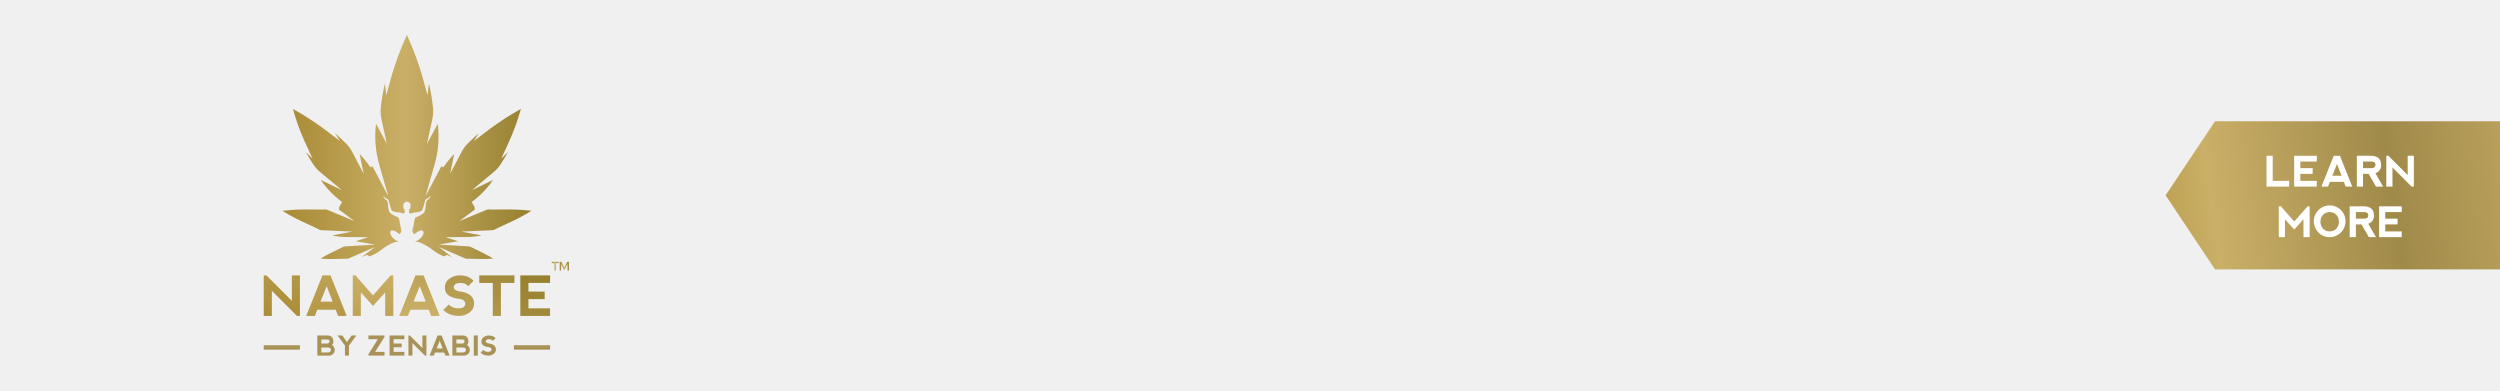
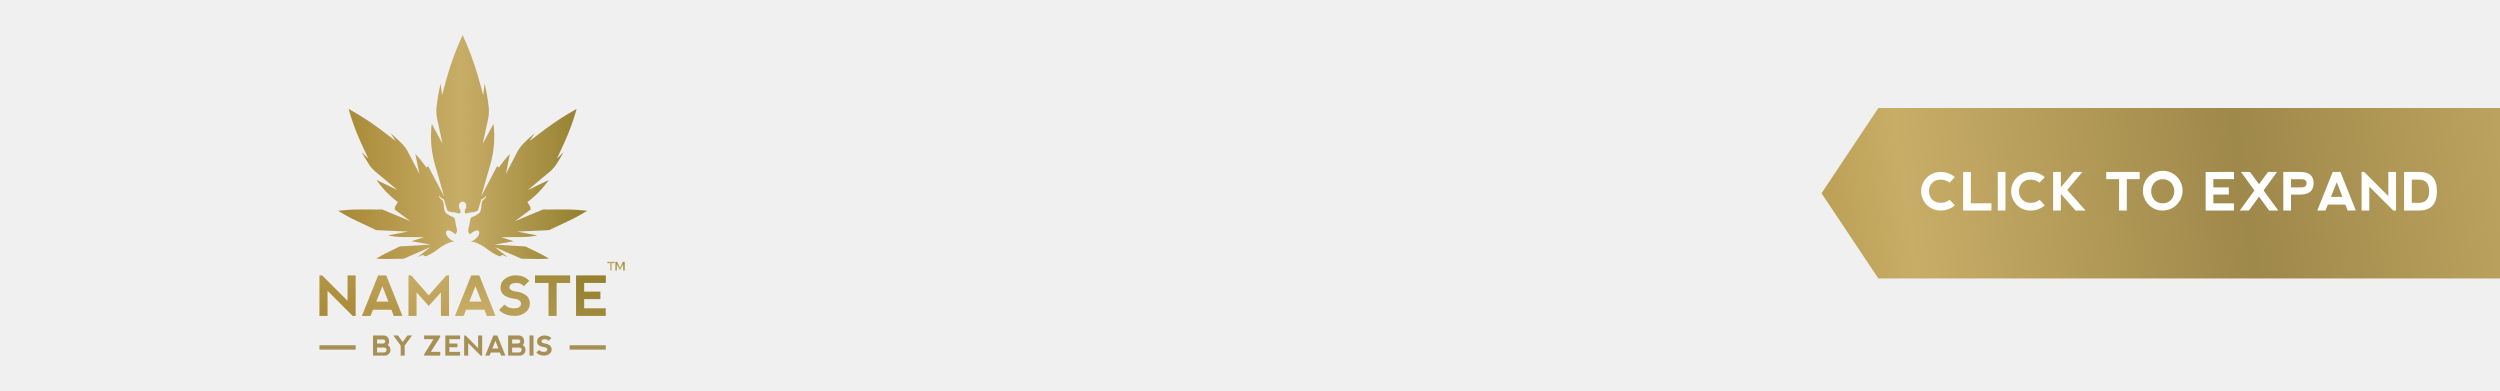
<svg xmlns="http://www.w3.org/2000/svg" xmlns:xlink="http://www.w3.org/1999/xlink" id="Content" width="320" height="50" viewBox="0 0 320 50">
  <defs>
-     <style>.cls-1{fill:url(#New_Gradient_Swatch_1);}.cls-2{fill:url(#linear-gradient);}.cls-3{fill:url(#linear-gradient-2);}.cls-4{fill:url(#linear-gradient-3);}.cls-5{fill:url(#linear-gradient-4);}.cls-6{fill:url(#linear-gradient-5);}.cls-7{fill:url(#linear-gradient-6);}.cls-8{fill:url(#linear-gradient-7);}.cls-9{fill:url(#New_Gradient_Swatch_2);}.cls-10{fill:#a89255;}.cls-11{fill:url(#New_Gradient_Swatch_2-2);}.cls-12{fill:#fff;}</style>
-     <linearGradient id="New_Gradient_Swatch_1" x1="36.145" y1="18.817" x2="68.023" y2="18.817" gradientUnits="userSpaceOnUse">
-       <stop offset="0" stop-color="#a88a34" />
-       <stop offset="0.493" stop-color="#caaf67" />
-       <stop offset="1" stop-color="#957f2e" />
+     <style>.cls-1{fill:url(#New_Gradient_Swatch_1);}.cls-2{fill:url(#linear-gradient);}.cls-3{fill:url(#linear-gradient-2);}.cls-4{fill:url(#linear-gradient-3);}.cls-5{fill:url(#linear-gradient-4);}.cls-6{fill:url(#linear-gradient-5);}.cls-7{fill:url(#linear-gradient-6);}.cls-8{fill:url(#linear-gradient-7);}.cls-9{fill:url(#New_Gradient_Swatch_2);}.cls-10{fill:#a69055;}.cls-11{fill:url(#New_Gradient_Swatch_2-2);}.cls-12{fill:#fff;}</style>
+     <linearGradient id="New_Gradient_Swatch_1" x1="43.278" y1="18.817" x2="75.156" y2="18.817" gradientUnits="userSpaceOnUse">
+       <stop offset="0" stop-color="#a68834" />
+       <stop offset="0.493" stop-color="#c8ad67" />
+       <stop offset="1" stop-color="#937f2e" />
    </linearGradient>
-     <linearGradient id="linear-gradient" x1="68.506" y1="87.645" x2="68.506" y2="34.177" gradientUnits="userSpaceOnUse">
-       <stop offset="0" stop-color="#a88a34" />
-       <stop offset="0.499" stop-color="#caaf67" />
-       <stop offset="1" stop-color="#957f2e" />
+     <linearGradient id="linear-gradient" x1="75.639" y1="87.645" x2="75.639" y2="34.177" gradientUnits="userSpaceOnUse">
+       <stop offset="0" stop-color="#a68834" />
+       <stop offset="0.499" stop-color="#c8ad67" />
+       <stop offset="1" stop-color="#937f2e" />
    </linearGradient>
-     <linearGradient id="linear-gradient-2" x1="53.696" y1="59.81" x2="53.696" y2="20.331" xlink:href="#linear-gradient" />
-     <linearGradient id="linear-gradient-3" x1="58.712" y1="73.35" x2="58.712" y2="21.396" xlink:href="#linear-gradient" />
-     <linearGradient id="linear-gradient-4" x1="63.596" y1="74.534" x2="63.596" y2="29.057" xlink:href="#linear-gradient" />
-     <linearGradient id="linear-gradient-5" x1="36.073" y1="42.652" x2="36.073" y2="-1.288" xlink:href="#linear-gradient" />
-     <linearGradient id="linear-gradient-6" x1="47.747" y1="53.752" x2="47.747" y2="14.503" xlink:href="#linear-gradient" />
-     <linearGradient id="linear-gradient-7" x1="41.785" y1="47.891" x2="41.785" y2="8.412" xlink:href="#linear-gradient" />
-     <linearGradient id="New_Gradient_Swatch_2" x1="70.62" y1="34.068" x2="72.816" y2="34.068" gradientUnits="userSpaceOnUse">
-       <stop offset="0" stop-color="#a88a34" />
-       <stop offset="0.188" stop-color="#caaf67" />
-       <stop offset="0.461" stop-color="#a08a4a" />
-       <stop offset="0.763" stop-color="#caaf67" />
-       <stop offset="1" stop-color="#957f2e" />
+     <linearGradient id="linear-gradient-2" x1="60.829" y1="59.81" x2="60.829" y2="20.331" xlink:href="#linear-gradient" />
+     <linearGradient id="linear-gradient-3" x1="65.845" y1="73.35" x2="65.845" y2="21.396" xlink:href="#linear-gradient" />
+     <linearGradient id="linear-gradient-4" x1="70.729" y1="74.534" x2="70.729" y2="29.057" xlink:href="#linear-gradient" />
+     <linearGradient id="linear-gradient-5" x1="43.206" y1="42.652" x2="43.206" y2="-1.288" xlink:href="#linear-gradient" />
+     <linearGradient id="linear-gradient-6" x1="54.88" y1="53.752" x2="54.88" y2="14.503" xlink:href="#linear-gradient" />
+     <linearGradient id="linear-gradient-7" x1="48.918" y1="47.891" x2="48.918" y2="8.412" xlink:href="#linear-gradient" />
+     <linearGradient id="New_Gradient_Swatch_2" x1="77.753" y1="34.068" x2="79.949" y2="34.068" gradientUnits="userSpaceOnUse">
+       <stop offset="0" stop-color="#a68834" />
+       <stop offset="0.188" stop-color="#c8ad67" />
+       <stop offset="0.461" stop-color="#9e884a" />
+       <stop offset="0.763" stop-color="#c8ad67" />
+       <stop offset="1" stop-color="#937f2e" />
    </linearGradient>
-     <linearGradient id="New_Gradient_Swatch_2-2" x1="267.593" y1="30.223" x2="351.385" y2="18.381" xlink:href="#New_Gradient_Swatch_2" />
+     <linearGradient id="New_Gradient_Swatch_2-2" x1="215.248" y1="34.208" x2="371.152" y2="12.174" xlink:href="#New_Gradient_Swatch_2" />
  </defs>
-   <path class="cls-1" d="M50.146,29.5c.346-.102.975.485,1.016.485a.75.75,0,0,0,.209-.484c0-.207-.148-.611-.176-.855a4.066,4.066,0,0,0-.148-.707c-.054-.161-.43-.231-.631-.355a3.293,3.293,0,0,1-.509-.352,1.609,1.609,0,0,1-.216-.738,2.901,2.901,0,0,0-.121-.751c-.07-.132-.251-.224-.373-.346a.525.525,0,0,1-.126-.323c.094-.029.123.212.231.232s.101.11.27.168.175.139.197.297.212.691.275.909.129.382.344.389c.215.007.186.118.438.098a1.415,1.415,0,0,1,.607.117c.136.048.307.053.365-.042s-.041-.478-.041-.478c-.088,0-.102-.118-.136-.228s.02-.118.02-.118a.463.463,0,1,1,.883,0s.054.009.02.118-.048.228-.136.228c0,0-.099.383-.041.478s.229.091.365.042a1.415,1.415,0,0,1,.606-.117c.253.02.224-.091.438-.098s.281-.171.343-.389.253-.751.275-.909.028-.238.197-.297.162-.147.27-.168.137-.262.231-.232a.525.525,0,0,1-.126.323c-.122.122-.302.215-.373.346a2.901,2.901,0,0,0-.121.751,1.609,1.609,0,0,1-.216.738,3.295,3.295,0,0,1-.509.352c-.202.124-.577.194-.631.355a4.049,4.049,0,0,0-.148.707c-.028.244-.176.648-.176.855a.75.75,0,0,0,.209.484c.041,0,.669-.587,1.016-.485.346.102.209.588-.151.947a1.54,1.54,0,0,1-.745.464,4.034,4.034,0,0,1,.565.106,6.053,6.053,0,0,1,1.615.922,5.868,5.868,0,0,0,1.44.841,1.228,1.228,0,0,0,.139.031c.049-.041.308-.191.308-.191a5.796,5.796,0,0,0,.651.279l-1.658-1.279,3.287,1.431c.054.023.108.045.162.064l1.987.035c.522.01,1.037-.013,1.515-.05-.385-.238-.803-.475-1.25-.694l-1.743-.853c-.058-.007-.117-.013-.178-.017l-3.8-.228,2.469-.429-1.601-.521,2.74-.018a9.3,9.3,0,0,0,1.87-.206L59.057,29.642l3.795-.169a3.724,3.724,0,0,0,.635-.081l-.288.035,2.505-1.175a22.381,22.381,0,0,0,2.319-1.275,24.475,24.475,0,0,0-2.713-.164l-2.847.006.317-.104a3.566,3.566,0,0,0-.672.207l-3.321,1.384,2.01-1.497-.015.003-.046-.345-.365-.602a12.033,12.033,0,0,0,2.736-2.825l-2.685,1.285,2.736-2.278a4.506,4.506,0,0,0,.869-.942c.353-.533.68-1.079.979-1.633l-.848.837,1.016-2.211a29.202,29.202,0,0,0,1.504-4.158,35.394,35.394,0,0,0-4.03,2.596l-1.99,1.508.635-.989c-.515.438-1.013.9-1.488,1.381a4.36,4.36,0,0,0-.733,1.027l-1.454,2.784.516-2.541a12.013,12.013,0,0,0-1.152,1.377l-.253.353-.232-.159a.665.665,0,0,0-.036.06l-1.997,3.786,1.177-4.115a13.063,13.063,0,0,0,.391-5.164l-1.375,2.555.666-3.074a5.004,5.004,0,0,0,.104-1.534,24.765,24.765,0,0,0-.528-3.103l-.181,1.509-.597-2.2a37.428,37.428,0,0,0-2.038-5.517,37.391,37.391,0,0,0-2.038,5.517L49.449,12.198l-.181-1.509a24.789,24.789,0,0,0-.528,3.103,5.007,5.007,0,0,0,.104,1.534l.665,3.075L48.134,15.845a13.061,13.061,0,0,0,.391,5.164l1.178,4.115L47.706,21.338a.636.636,0,0,0-.036-.06l-.232.159-.253-.353a12.014,12.014,0,0,0-1.152-1.377l.516,2.541-1.454-2.784a4.363,4.363,0,0,0-.732-1.027c-.474-.48-.971-.942-1.486-1.379l.636.99-1.994-1.511a35.378,35.378,0,0,0-4.03-2.596,29.196,29.196,0,0,0,1.504,4.158l1.016,2.211-.848-.837c.299.553.626,1.099.979,1.633a4.501,4.501,0,0,0,.869.942l2.736,2.278-2.685-1.285a12.03,12.03,0,0,0,2.736,2.825l-.365.602-.046.345-.015-.003,2.01,1.497-3.321-1.384a3.587,3.587,0,0,0-.671-.207l.317.104-2.847-.006a24.477,24.477,0,0,0-2.713.164,22.381,22.381,0,0,0,2.319,1.275l2.505,1.175-.288-.035a3.709,3.709,0,0,0,.635.081l3.795.169-2.589.493a9.301,9.301,0,0,0,1.87.206l2.747.018-1.606.521,2.468.429-3.8.228q-.091.005-.178.017l-1.744.853c-.447.219-.865.456-1.25.694.478.037.993.06,1.515.05l1.987-.035c.054-.019.108-.041.163-.064l3.287-1.431L46.322,32.898a5.796,5.796,0,0,0,.651-.279s.259.149.308.191a1.214,1.214,0,0,0,.139-.03,5.866,5.866,0,0,0,1.44-.841,6.054,6.054,0,0,1,1.615-.922,4.034,4.034,0,0,1,.565-.106,1.54,1.54,0,0,1-.745-.464C49.937,30.088,49.8,29.603,50.146,29.5Z" />
-   <polygon class="cls-2" points="70.412 36.218 70.412 35.25 66.601 35.253 66.601 40.438 70.405 40.438 70.405 39.469 67.639 39.469 67.639 38.29 69.717 38.29 69.717 37.325 67.639 37.325 67.639 36.218 70.412 36.218" />
-   <path class="cls-3" d="M53.179,35.25l-2.075,5.188h1.107l.311-.795h2.352l.311.795,1.103-.004-2.071-5.184Zm-.242,3.355.789-1.971.768,1.971Z" />
-   <path class="cls-4" d="M60.147,37.757a2.572,2.572,0,0,0-1.193-.432,1.367,1.367,0,0,1-.795-.311.405.405,0,0,1,0-.501q.173-.294.795-.294a1.191,1.191,0,0,1,.968.415l.692-.692a2.42,2.42,0,0,0-.743-.519A2.895,2.895,0,0,0,58.75,35.25a2.076,2.076,0,0,0-1.212.417,1.291,1.291,0,0,0-.59,1.105,1.148,1.148,0,0,0,.519,1.072,2.788,2.788,0,0,0,1.141.38q.692.069.863.363a.548.548,0,0,1,0,.588q-.171.294-.863.294a1.643,1.643,0,0,1-1.176-.484l-.692.692a2.618,2.618,0,0,0,.83.553,3.072,3.072,0,0,0,1.207.207,2.095,2.095,0,0,0,1.333-.45,1.33,1.33,0,0,0,.572-1.072A1.298,1.298,0,0,0,60.147,37.757Z" />
-   <polygon class="cls-5" points="61.348 36.218 63.077 36.218 63.077 40.438 64.114 40.438 64.114 36.218 65.844 36.218 65.844 35.25 61.348 35.25 61.348 36.218" />
-   <polygon class="cls-6" points="37.353 38.501 34.102 35.25 33.756 35.25 33.756 40.438 34.794 40.438 34.794 37.221 38.01 40.438 38.39 40.438 38.39 35.25 37.353 35.25 37.353 38.501" />
-   <polygon class="cls-7" points="47.746 37.809 45.498 35.25 45.152 35.25 45.152 40.438 46.189 40.438 46.189 37.429 47.746 39.158 49.302 37.429 49.305 40.438 50.343 40.438 50.343 35.25 49.997 35.25 47.746 37.809" />
-   <path class="cls-8" d="M41.268,35.25l-2.075,5.188h1.107l.311-.795h2.352l.311.795,1.103-.004L42.305,35.25Zm-.242,3.355.788-1.971.768,1.971Z" />
-   <path class="cls-9" d="M71.157,33.682v.942h-.187v-.942h-.35v-.168h.889v.168Zm1.486.942-.002-.829-.35.713H72.169l-.35-.713v.829h-.176v-1.11h.222l.366.737.365-.737h.22v1.11Z" />
-   <path class="cls-10" d="M42.486,44.158a.732.732,0,0,1-.419,1.361l-1.45-.002V42.941h1.368q.651.038.687.758A.539.539,0,0,1,42.486,44.158Zm-1.352-.184h.722a.291.291,0,0,0,.32-.321q-.008-.189-.314-.199h-.727Zm0,1.141h.842a.336.336,0,0,0,.371-.373q-.008-.247-.366-.258h-.847Z" />
-   <path class="cls-10" d="M43.207,42.939h.605l.598.842.612-.842h.591L44.668,44.228V45.517h-.516V44.228Z" />
-   <path class="cls-10" d="M49.219,45.517H47.155l.002-.172,1.201-1.925H47.156l-.002-.481h2.064v.189L48.012,45.036h1.206Z" />
-   <path class="cls-10" d="M49.866,45.517V42.941L51.76,42.939v.481H50.382v.55h1.033v.479H50.382v.586h1.375V45.517Z" />
-   <path class="cls-10" d="M52.279,45.517V42.939h.172l1.615,1.615V42.939h.516V45.517h-.189l-1.598-1.598V45.517Z" />
-   <path class="cls-10" d="M54.98,45.517l1.031-2.578h.516l1.029,2.576-.548.002-.155-.395H55.685l-.155.395ZM56.283,43.627l-.392.98h.773Z" />
-   <path class="cls-10" d="M59.772,44.158a.732.732,0,0,1-.419,1.361L57.902,45.517V42.941h1.368q.651.038.687.758A.541.541,0,0,1,59.772,44.158Zm-1.353-.184h.722a.291.291,0,0,0,.32-.321c-.005-.126-.11-.192-.314-.199h-.727Zm0,1.141h.842a.336.336,0,0,0,.371-.373q-.008-.247-.366-.258h-.847Z" />
-   <path class="cls-10" d="M60.645,42.938h.514V45.517h-.514Z" />
-   <path class="cls-10" d="M63.071,43.025a1.196,1.196,0,0,1,.369.258l-.344.344a.592.592,0,0,0-.481-.206q-.309,0-.395.146a.202.202,0,0,0,0,.249.68.68,0,0,0,.395.155,1.279,1.279,0,0,1,.593.215.646.646,0,0,1,.266.576.661.661,0,0,1-.284.533,1.041,1.041,0,0,1-.662.223,1.528,1.528,0,0,1-.6-.103,1.306,1.306,0,0,1-.412-.275l.344-.344a.817.817,0,0,0,.584.241q.344,0,.429-.146a.271.271,0,0,0,0-.292q-.085-.146-.429-.18a1.385,1.385,0,0,1-.567-.189.57.57,0,0,1-.258-.533.641.641,0,0,1,.293-.549,1.032,1.032,0,0,1,.602-.207A1.442,1.442,0,0,1,63.071,43.025Z" />
-   <rect class="cls-10" x="33.756" y="44.191" width="4.634" height="0.564" />
-   <rect class="cls-10" x="65.778" y="44.191" width="4.634" height="0.564" />
-   <polygon class="cls-11" points="325.576 15.521 283.519 15.521 277.2 24.999 283.519 34.479 325.576 34.479 325.576 15.521" />
-   <path class="cls-12" d="M290.908,19.938V23.15h2.106v.737h-2.896V19.938Z" />
-   <path class="cls-12" d="M293.653,23.887V19.941l2.901-.003v.737h-2.111v.842h1.582v.734h-1.582v.897h2.105v.737Z" />
-   <path class="cls-12" d="M297.141,23.887l1.579-3.948h.79l1.576,3.946-.839.002-.237-.605h-1.79l-.237.605Zm1.995-2.896-.6,1.5h1.185Z" />
-   <path class="cls-12" d="M304.053,22.166l.984,1.721h-.906l-.945-1.632h-.721v1.632h-.79V19.938H303.397q1.382,0,1.382,1.137A1.021,1.021,0,0,1,304.053,22.166Zm-1.587-.647h1.105q.477-.008.49-.435-.013-.39-.482-.405h-1.113Z" />
-   <path class="cls-12" d="M305.448,23.887V19.938h.263l2.474,2.474V19.938h.79v3.948h-.29L306.237,21.439v2.448Z" />
-   <path class="cls-12" d="M291.687,30.355V26.407h.263l1.711,1.948,1.713-1.948h.263v3.948h-.79l-.002-2.29-1.185,1.316-1.185-1.316v2.29Z" />
-   <path class="cls-12" d="M296.791,29.788a2.033,2.033,0,1,1,1.408.567A1.913,1.913,0,0,1,296.791,29.788Zm1.411-.169a1.109,1.109,0,0,0,.853-.355,1.346,1.346,0,0,0,0-1.764,1.208,1.208,0,0,0-1.711,0,1.346,1.346,0,0,0,0,1.764A1.116,1.116,0,0,0,298.202,29.619Z" />
-   <path class="cls-12" d="M303.137,28.634l.984,1.721h-.906l-.945-1.632h-.721v1.632h-.79V26.407H302.481q1.382,0,1.382,1.137A1.021,1.021,0,0,1,303.137,28.634Zm-1.587-.647h1.105q.477-.008.49-.435-.013-.39-.482-.405h-1.113Z" />
-   <path class="cls-12" d="M304.521,30.355V26.41l2.901-.003v.737H305.311v.842h1.582v.734H305.311v.897h2.105v.737Z" />
+   <path class="cls-1" d="M57.279,29.5c.346-.102.975.485,1.016.485a.75.75,0,0,0,.209-.484c0-.207-.148-.611-.176-.855a4.067,4.067,0,0,0-.148-.707c-.054-.161-.43-.231-.631-.355a3.293,3.293,0,0,1-.509-.352,1.609,1.609,0,0,1-.216-.738,2.901,2.901,0,0,0-.121-.751c-.07-.132-.251-.224-.373-.346a.525.525,0,0,1-.126-.323c.094-.029.123.212.231.232s.101.11.27.168.175.139.197.297.212.691.275.909.129.382.344.389.186.118.438.098a1.415,1.415,0,0,1,.607.117c.136.048.307.053.365-.042s-.041-.478-.041-.478c-.088,0-.102-.118-.136-.228s.02-.118.02-.118a.463.463,0,1,1,.883,0s.054.009.02.118-.048.228-.136.228c0,0-.099.383-.041.478s.229.091.365.042a1.415,1.415,0,0,1,.606-.117c.253.02.224-.091.438-.098.215-.007.281-.171.343-.389.063-.218.253-.751.275-.909s.028-.238.197-.297.162-.147.27-.168.137-.262.231-.232a.525.525,0,0,1-.126.323c-.122.122-.302.215-.373.346a2.901,2.901,0,0,0-.121.751,1.609,1.609,0,0,1-.216.738,3.294,3.294,0,0,1-.509.352c-.202.124-.577.194-.631.355a4.051,4.051,0,0,0-.148.707c-.028.244-.176.648-.176.855a.75.75,0,0,0,.209.484c.041,0,.669-.587,1.016-.485.346.102.209.588-.151.947a1.54,1.54,0,0,1-.745.464,4.034,4.034,0,0,1,.565.106,6.053,6.053,0,0,1,1.615.922,5.869,5.869,0,0,0,1.44.841,1.228,1.228,0,0,0,.139.031c.049-.041.308-.191.308-.191a5.798,5.798,0,0,0,.651.279l-1.658-1.279,3.287,1.431c.054.023.108.045.162.064l1.987.035c.522.01,1.037-.013,1.515-.05-.385-.238-.803-.475-1.25-.694l-1.743-.853c-.058-.007-.117-.013-.178-.017l-3.8-.228,2.469-.429-1.601-.521,2.74-.018a9.3,9.3,0,0,0,1.87-.206L66.19,29.642l3.795-.169a3.725,3.725,0,0,0,.635-.081l-.288.035,2.505-1.175a22.379,22.379,0,0,0,2.319-1.275,24.475,24.475,0,0,0-2.713-.164l-2.847.006.317-.104a3.566,3.566,0,0,0-.672.207l-3.321,1.384,2.01-1.497-.015.003-.046-.345-.365-.602a12.033,12.033,0,0,0,2.736-2.825l-2.685,1.285,2.736-2.278a4.506,4.506,0,0,0,.869-.942c.353-.533.68-1.079.979-1.633l-.848.837,1.016-2.211a29.2,29.2,0,0,0,1.504-4.158,35.394,35.394,0,0,0-4.03,2.596l-1.99,1.508.635-.989c-.515.438-1.013.9-1.488,1.381a4.361,4.361,0,0,0-.733,1.027l-1.454,2.784.516-2.541a12.012,12.012,0,0,0-1.152,1.377l-.253.353-.232-.159a.66.66,0,0,0-.036.06L61.599,25.124l1.177-4.115a13.063,13.063,0,0,0,.391-5.164l-1.375,2.555.666-3.074a5.004,5.004,0,0,0,.104-1.534,24.763,24.763,0,0,0-.528-3.103L61.852,12.198l-.597-2.2a37.427,37.427,0,0,0-2.038-5.517,37.389,37.389,0,0,0-2.038,5.517L56.582,12.198l-.181-1.509a24.787,24.787,0,0,0-.528,3.103,5.007,5.007,0,0,0,.104,1.534l.665,3.075L55.267,15.845a13.061,13.061,0,0,0,.391,5.164l1.178,4.115-1.997-3.786a.634.634,0,0,0-.036-.06l-.232.159-.253-.353a12.014,12.014,0,0,0-1.152-1.377l.516,2.541L52.228,19.463a4.363,4.363,0,0,0-.732-1.027c-.474-.48-.971-.942-1.486-1.379l.636.99-1.994-1.511a35.378,35.378,0,0,0-4.03-2.596,29.195,29.195,0,0,0,1.504,4.158l1.016,2.211-.848-.837c.299.553.626,1.099.979,1.633a4.501,4.501,0,0,0,.869.942l2.736,2.278-2.685-1.285A12.03,12.03,0,0,0,50.93,25.864l-.365.602-.046.345-.015-.003,2.01,1.497-3.321-1.384a3.587,3.587,0,0,0-.671-.207l.317.104-2.847-.006a24.477,24.477,0,0,0-2.713.164,22.379,22.379,0,0,0,2.319,1.275l2.505,1.175-.288-.035a3.709,3.709,0,0,0,.635.081l3.795.169-2.589.493a9.301,9.301,0,0,0,1.87.206l2.747.018-1.606.521,2.468.429-3.8.228q-.091.005-.178.017l-1.744.853c-.447.219-.865.456-1.25.694.478.037.993.06,1.515.05l1.987-.035c.054-.019.108-.041.163-.064l3.287-1.431L53.455,32.898a5.797,5.797,0,0,0,.651-.279s.259.149.308.191a1.214,1.214,0,0,0,.139-.03,5.866,5.866,0,0,0,1.44-.841,6.054,6.054,0,0,1,1.615-.922,4.033,4.033,0,0,1,.565-.106,1.54,1.54,0,0,1-.745-.464C57.07,30.088,56.933,29.603,57.279,29.5Z" />
+   <polygon class="cls-2" points="77.545 36.218 77.545 35.25 73.734 35.253 73.734 40.438 77.538 40.438 77.538 39.469 74.772 39.469 74.772 38.29 76.85 38.29 76.85 37.325 74.772 37.325 74.772 36.218 77.545 36.218" />
+   <path class="cls-3" d="M60.312,35.25l-2.075,5.188H59.343l.311-.795H62.006l.311.795,1.103-.004-2.071-5.184Zm-.242,3.355.789-1.971.768,1.971Z" />
+   <path class="cls-4" d="M67.28,37.757a2.572,2.572,0,0,0-1.193-.432,1.367,1.367,0,0,1-.795-.311.405.405,0,0,1,0-.501q.173-.294.795-.294a1.191,1.191,0,0,1,.968.415l.692-.692a2.42,2.42,0,0,0-.743-.519A2.895,2.895,0,0,0,65.883,35.25a2.076,2.076,0,0,0-1.212.417,1.291,1.291,0,0,0-.59,1.105,1.148,1.148,0,0,0,.519,1.072,2.788,2.788,0,0,0,1.141.38q.692.069.863.363a.548.548,0,0,1,0,.588q-.171.294-.863.294a1.643,1.643,0,0,1-1.176-.484l-.692.692a2.618,2.618,0,0,0,.83.553,3.072,3.072,0,0,0,1.207.207,2.095,2.095,0,0,0,1.333-.45,1.33,1.33,0,0,0,.572-1.072A1.298,1.298,0,0,0,67.28,37.757Z" />
+   <polygon class="cls-5" points="68.481 36.218 70.21 36.218 70.21 40.438 71.247 40.438 71.247 36.218 72.977 36.218 72.977 35.25 68.481 35.25 68.481 36.218" />
+   <polygon class="cls-6" points="44.486 38.501 41.235 35.25 40.889 35.25 40.889 40.438 41.927 40.438 41.927 37.221 45.143 40.438 45.523 40.438 45.523 35.25 44.486 35.25 44.486 38.501" />
+   <polygon class="cls-7" points="54.879 37.809 52.631 35.25 52.285 35.25 52.285 40.438 53.322 40.438 53.322 37.429 54.879 39.158 56.435 37.429 56.438 40.438 57.476 40.438 57.476 35.25 57.13 35.25 54.879 37.809" />
+   <path class="cls-8" d="M48.401,35.25l-2.075,5.188h1.107l.311-.795h2.352l.311.795,1.103-.004L49.438,35.25Zm-.242,3.355.788-1.971.768,1.971Z" />
+   <path class="cls-9" d="M78.29,33.682v.942h-.187v-.942h-.35v-.168h.889v.168Zm1.486.942-.002-.829-.35.713h-.122l-.35-.713v.829h-.176v-1.11h.222l.366.737.365-.737h.22v1.11Z" />
+   <path class="cls-10" d="M49.619,44.158a.732.732,0,0,1-.419,1.361L47.749,45.517V42.941h1.368q.651.038.687.758A.54.54,0,0,1,49.619,44.158Zm-1.352-.184h.722a.291.291,0,0,0,.32-.321q-.008-.189-.314-.199H48.266Zm0,1.141h.842a.336.336,0,0,0,.371-.373q-.008-.247-.366-.258H48.266Z" />
+   <path class="cls-10" d="M50.34,42.939h.605l.598.842.612-.842h.591L51.801,44.228V45.517h-.516V44.228Z" />
+   <path class="cls-10" d="M56.352,45.517h-2.064l.002-.172,1.201-1.925H54.289l-.002-.481h2.064v.189l-1.206,1.908h1.206Z" />
+   <path class="cls-10" d="M56.999,45.517V42.941l1.894-.002v.481H57.515v.55h1.033v.479H57.515v.586h1.375V45.517Z" />
+   <path class="cls-10" d="M59.412,45.517V42.939h.172l1.615,1.615V42.939h.516V45.517h-.189l-1.598-1.598V45.517Z" />
+   <path class="cls-10" d="M62.113,45.517l1.031-2.578h.516l1.029,2.576-.548.002-.155-.395H62.818l-.155.395Zm1.303-1.89-.392.98h.773Z" />
+   <path class="cls-10" d="M66.905,44.158a.732.732,0,0,1-.419,1.361l-1.45-.002V42.941h1.368q.651.038.687.758A.541.541,0,0,1,66.905,44.158Zm-1.353-.184h.722a.291.291,0,0,0,.32-.321c-.005-.126-.11-.192-.314-.199H65.552Zm0,1.141H66.394a.336.336,0,0,0,.371-.373q-.008-.247-.366-.258H65.552Z" />
+   <path class="cls-10" d="M67.778,42.938h.514V45.517h-.514Z" />
+   <path class="cls-10" d="M70.204,43.025a1.196,1.196,0,0,1,.369.258l-.344.344a.592.592,0,0,0-.481-.206q-.309,0-.395.146a.202.202,0,0,0,0,.249.68.68,0,0,0,.395.155,1.279,1.279,0,0,1,.593.215.646.646,0,0,1,.266.576.661.661,0,0,1-.284.533,1.041,1.041,0,0,1-.662.223,1.528,1.528,0,0,1-.6-.103,1.306,1.306,0,0,1-.412-.275l.344-.344a.817.817,0,0,0,.584.241q.344,0,.429-.146a.271.271,0,0,0,0-.292q-.085-.146-.429-.18a1.385,1.385,0,0,1-.567-.189.57.57,0,0,1-.258-.533.641.641,0,0,1,.293-.549,1.032,1.032,0,0,1,.602-.207A1.442,1.442,0,0,1,70.204,43.025Z" />
+   <rect class="cls-10" x="40.889" y="44.191" width="4.634" height="0.564" />
+   <rect class="cls-10" x="72.911" y="44.191" width="4.634" height="0.564" />
+   <polygon class="cls-11" points="324.117 13.825 240.43 13.825 233.157 24.734 240.43 35.645 324.117 35.645 324.117 13.825" />
+   <path class="cls-12" d="M246.639,26.237a2.47,2.47,0,0,1,1.756-4.228,2.671,2.671,0,0,1,1.813.658l-.658.721a1.819,1.819,0,0,0-1.155-.395,1.407,1.407,0,0,0-1.478,1.468,1.479,1.479,0,0,0,.411,1.093,1.458,1.458,0,0,0,1.073.405,1.77,1.77,0,0,0,1.149-.392l.658.721a2.662,2.662,0,0,1-1.813.658A2.402,2.402,0,0,1,246.639,26.237Z" />
+   <path class="cls-12" d="M252.27,22.009V26.025h2.633v.922h-3.621v-4.938Z" />
+   <path class="cls-12" d="M255.716,22.006h.984v4.941h-.984Z" />
+   <path class="cls-12" d="M258.157,26.237a2.47,2.47,0,0,1,1.756-4.228,2.671,2.671,0,0,1,1.813.658l-.658.721a1.819,1.819,0,0,0-1.155-.395,1.407,1.407,0,0,0-1.478,1.468,1.479,1.479,0,0,0,.411,1.093,1.458,1.458,0,0,0,1.073.405,1.77,1.77,0,0,0,1.149-.392l.658.721a2.662,2.662,0,0,1-1.813.658A2.402,2.402,0,0,1,258.157,26.237Z" />
+   <path class="cls-12" d="M262.799,22.009h.988v1.975l1.646-1.975H266.542l-1.932,2.304,2.337,2.633h-1.284l-1.876-2.133v2.133h-.988Z" />
+   <path class="cls-12" d="M273.876,22.009v.922H272.23v4.016h-.987V22.931h-1.646v-.922Z" />
+   <path class="cls-12" d="M275.067,26.237a2.543,2.543,0,1,1,1.761.709A2.391,2.391,0,0,1,275.067,26.237Zm1.765-.212a1.387,1.387,0,0,0,1.066-.444,1.684,1.684,0,0,0,0-2.205,1.51,1.51,0,0,0-2.14,0,1.682,1.682,0,0,0,0,2.205A1.394,1.394,0,0,0,276.832,26.025Z" />
+   <path class="cls-12" d="M282.322,26.947V22.013l3.627-.003v.922h-2.64v1.053h1.978v.918h-1.978V26.025h2.633v.922Z" />
+   <path class="cls-12" d="M288.57,24.376l-1.728-2.367h1.159l1.152,1.57,1.152-1.57h1.159l-1.728,2.367,1.886,2.571h-1.172l-1.297-1.774L287.856,26.947h-1.172Z" />
+   <path class="cls-12" d="M292.263,26.947v-4.938H294.416q1.729,0,1.728,1.422,0,1.475-1.725,1.475H293.251v2.041Zm.988-2.962h1.382q.595-.01.612-.543-.017-.487-.603-.507H293.251Z" />
+   <path class="cls-12" d="M296.612,26.947l1.975-4.938h.988l1.972,4.934-1.05.003-.296-.757h-2.238l-.296.757Zm2.495-3.621-.75,1.876h1.481Z" />
+   <path class="cls-12" d="M302.283,26.947v-4.938h.329l3.094,3.094V22.009h.988v4.938H306.332l-3.061-3.061v3.061Z" />
+   <path class="cls-12" d="M307.718,26.947V22.006h1.903q2.304,0,2.304,2.472,0,2.469-2.304,2.469Zm1.903-.984q1.313-.003,1.316-1.484-.003-1.481-1.316-1.481h-.915V25.962Z" />
</svg>
